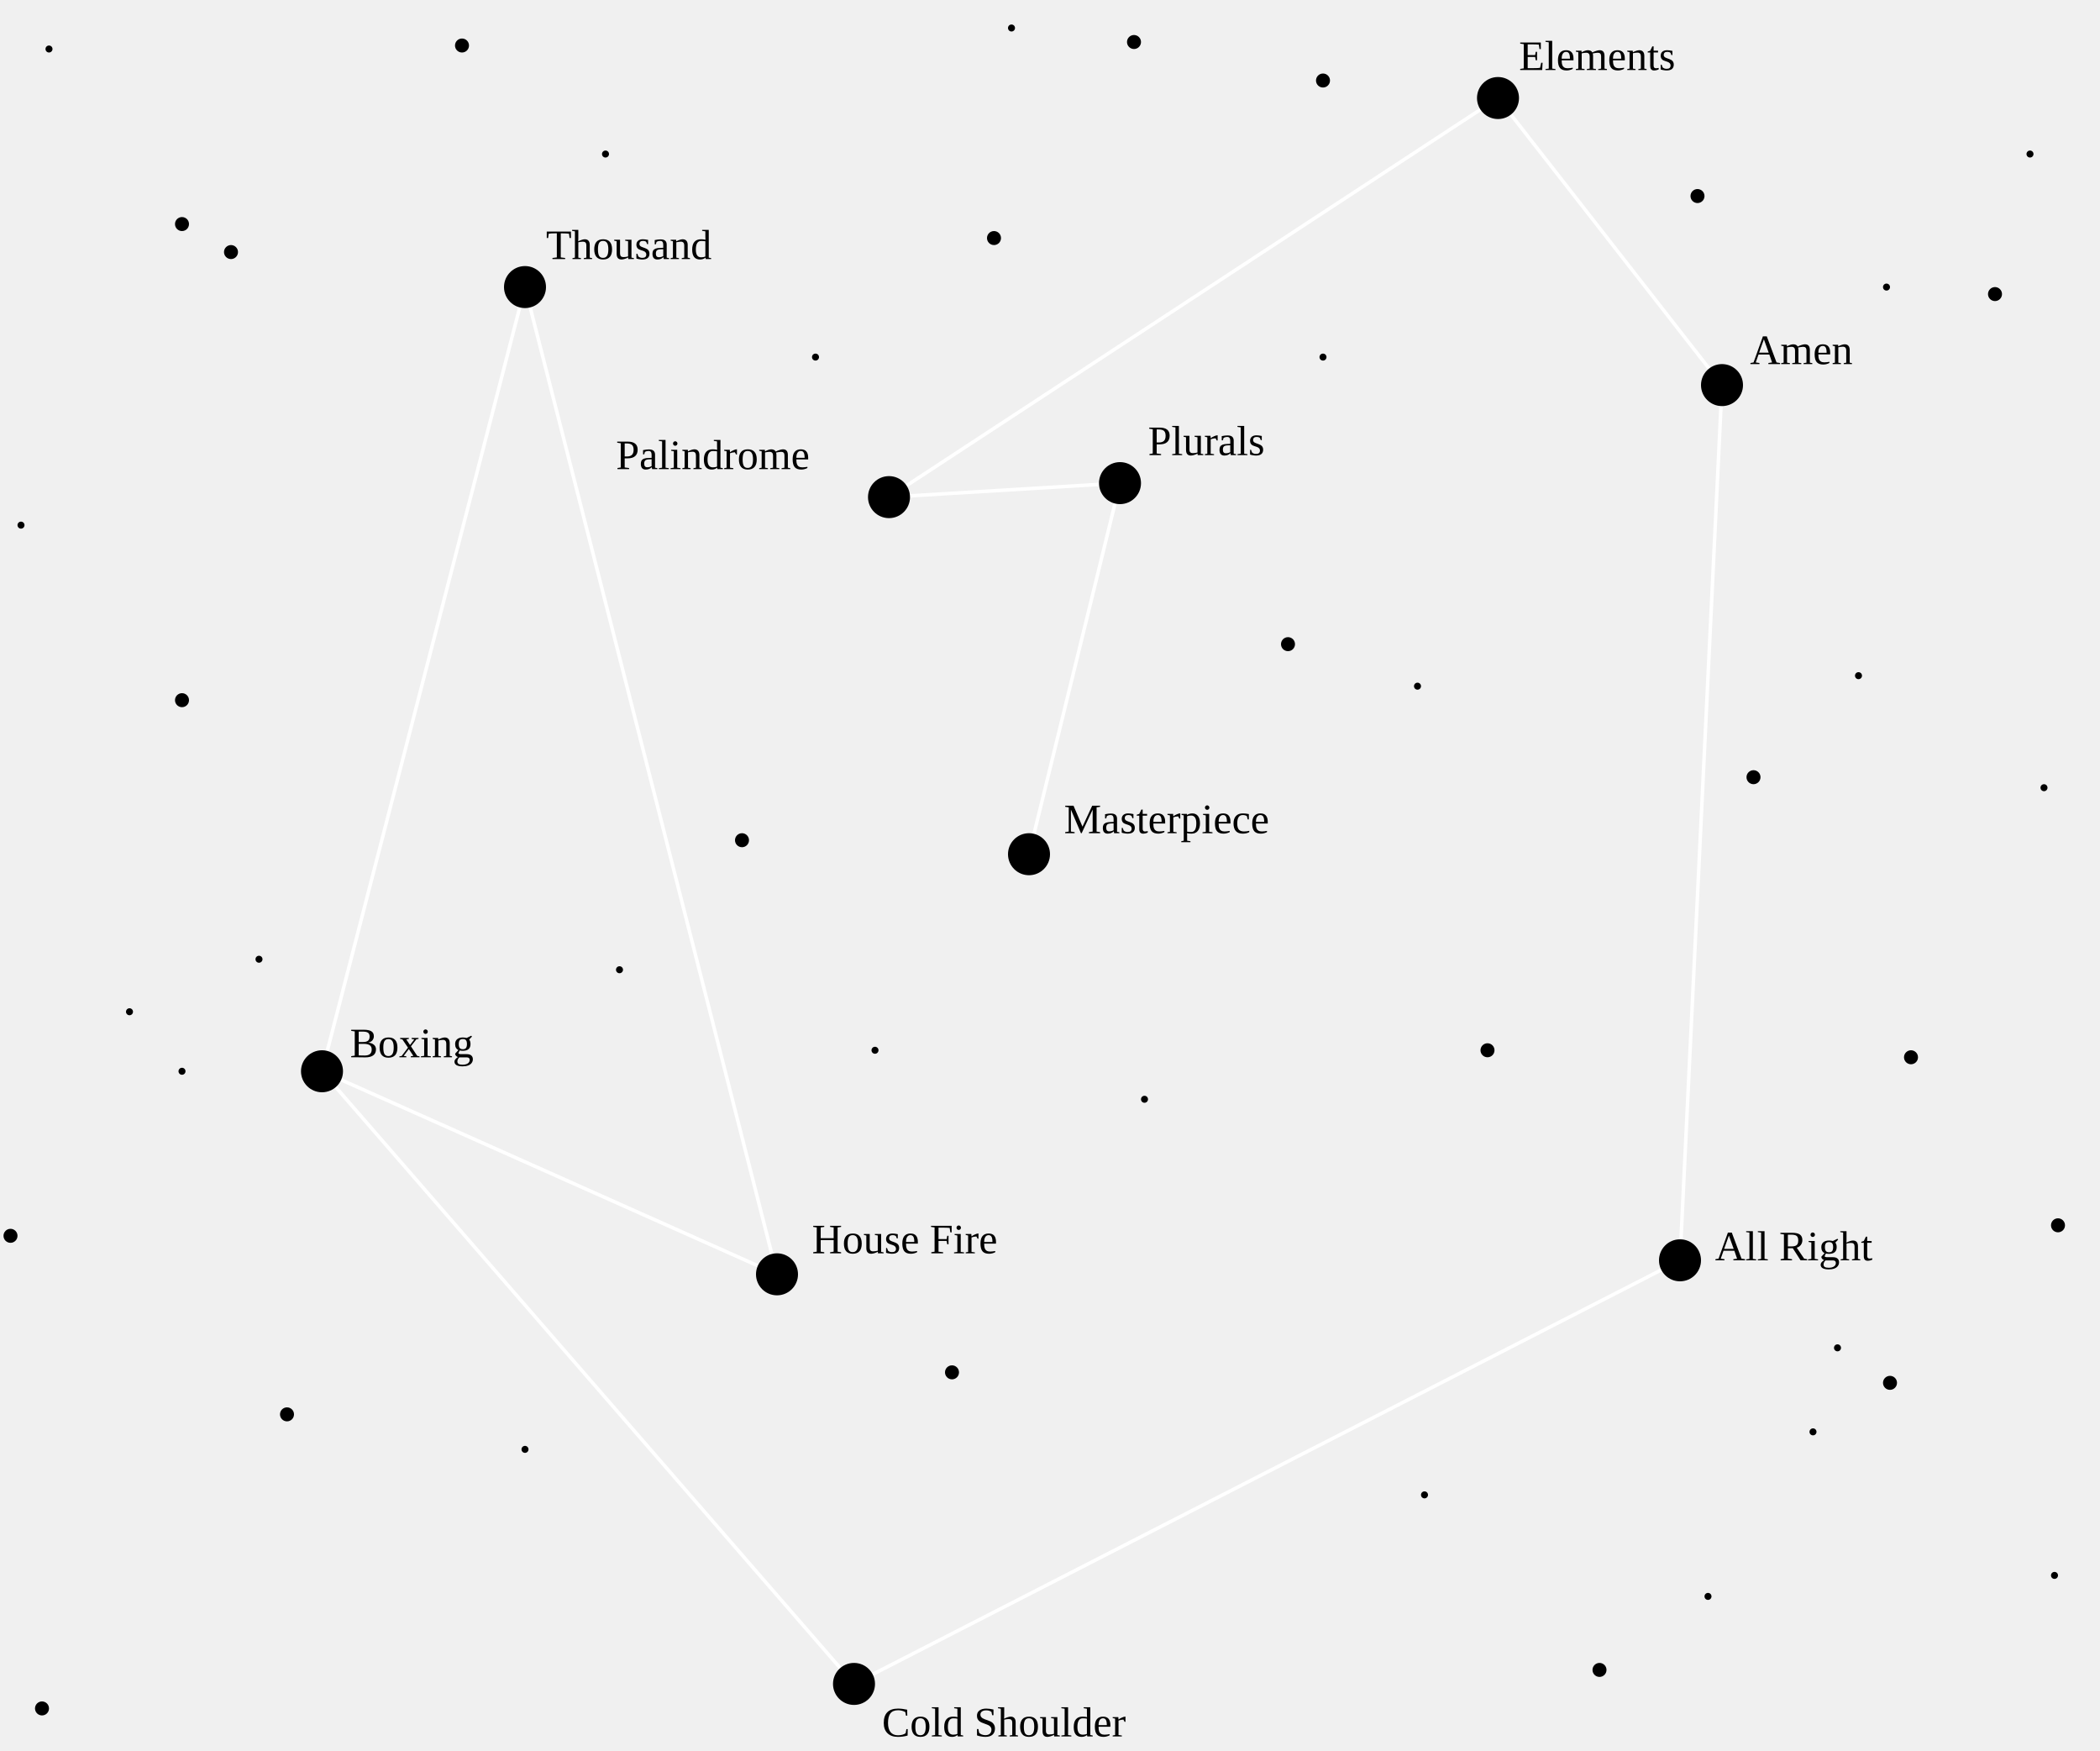
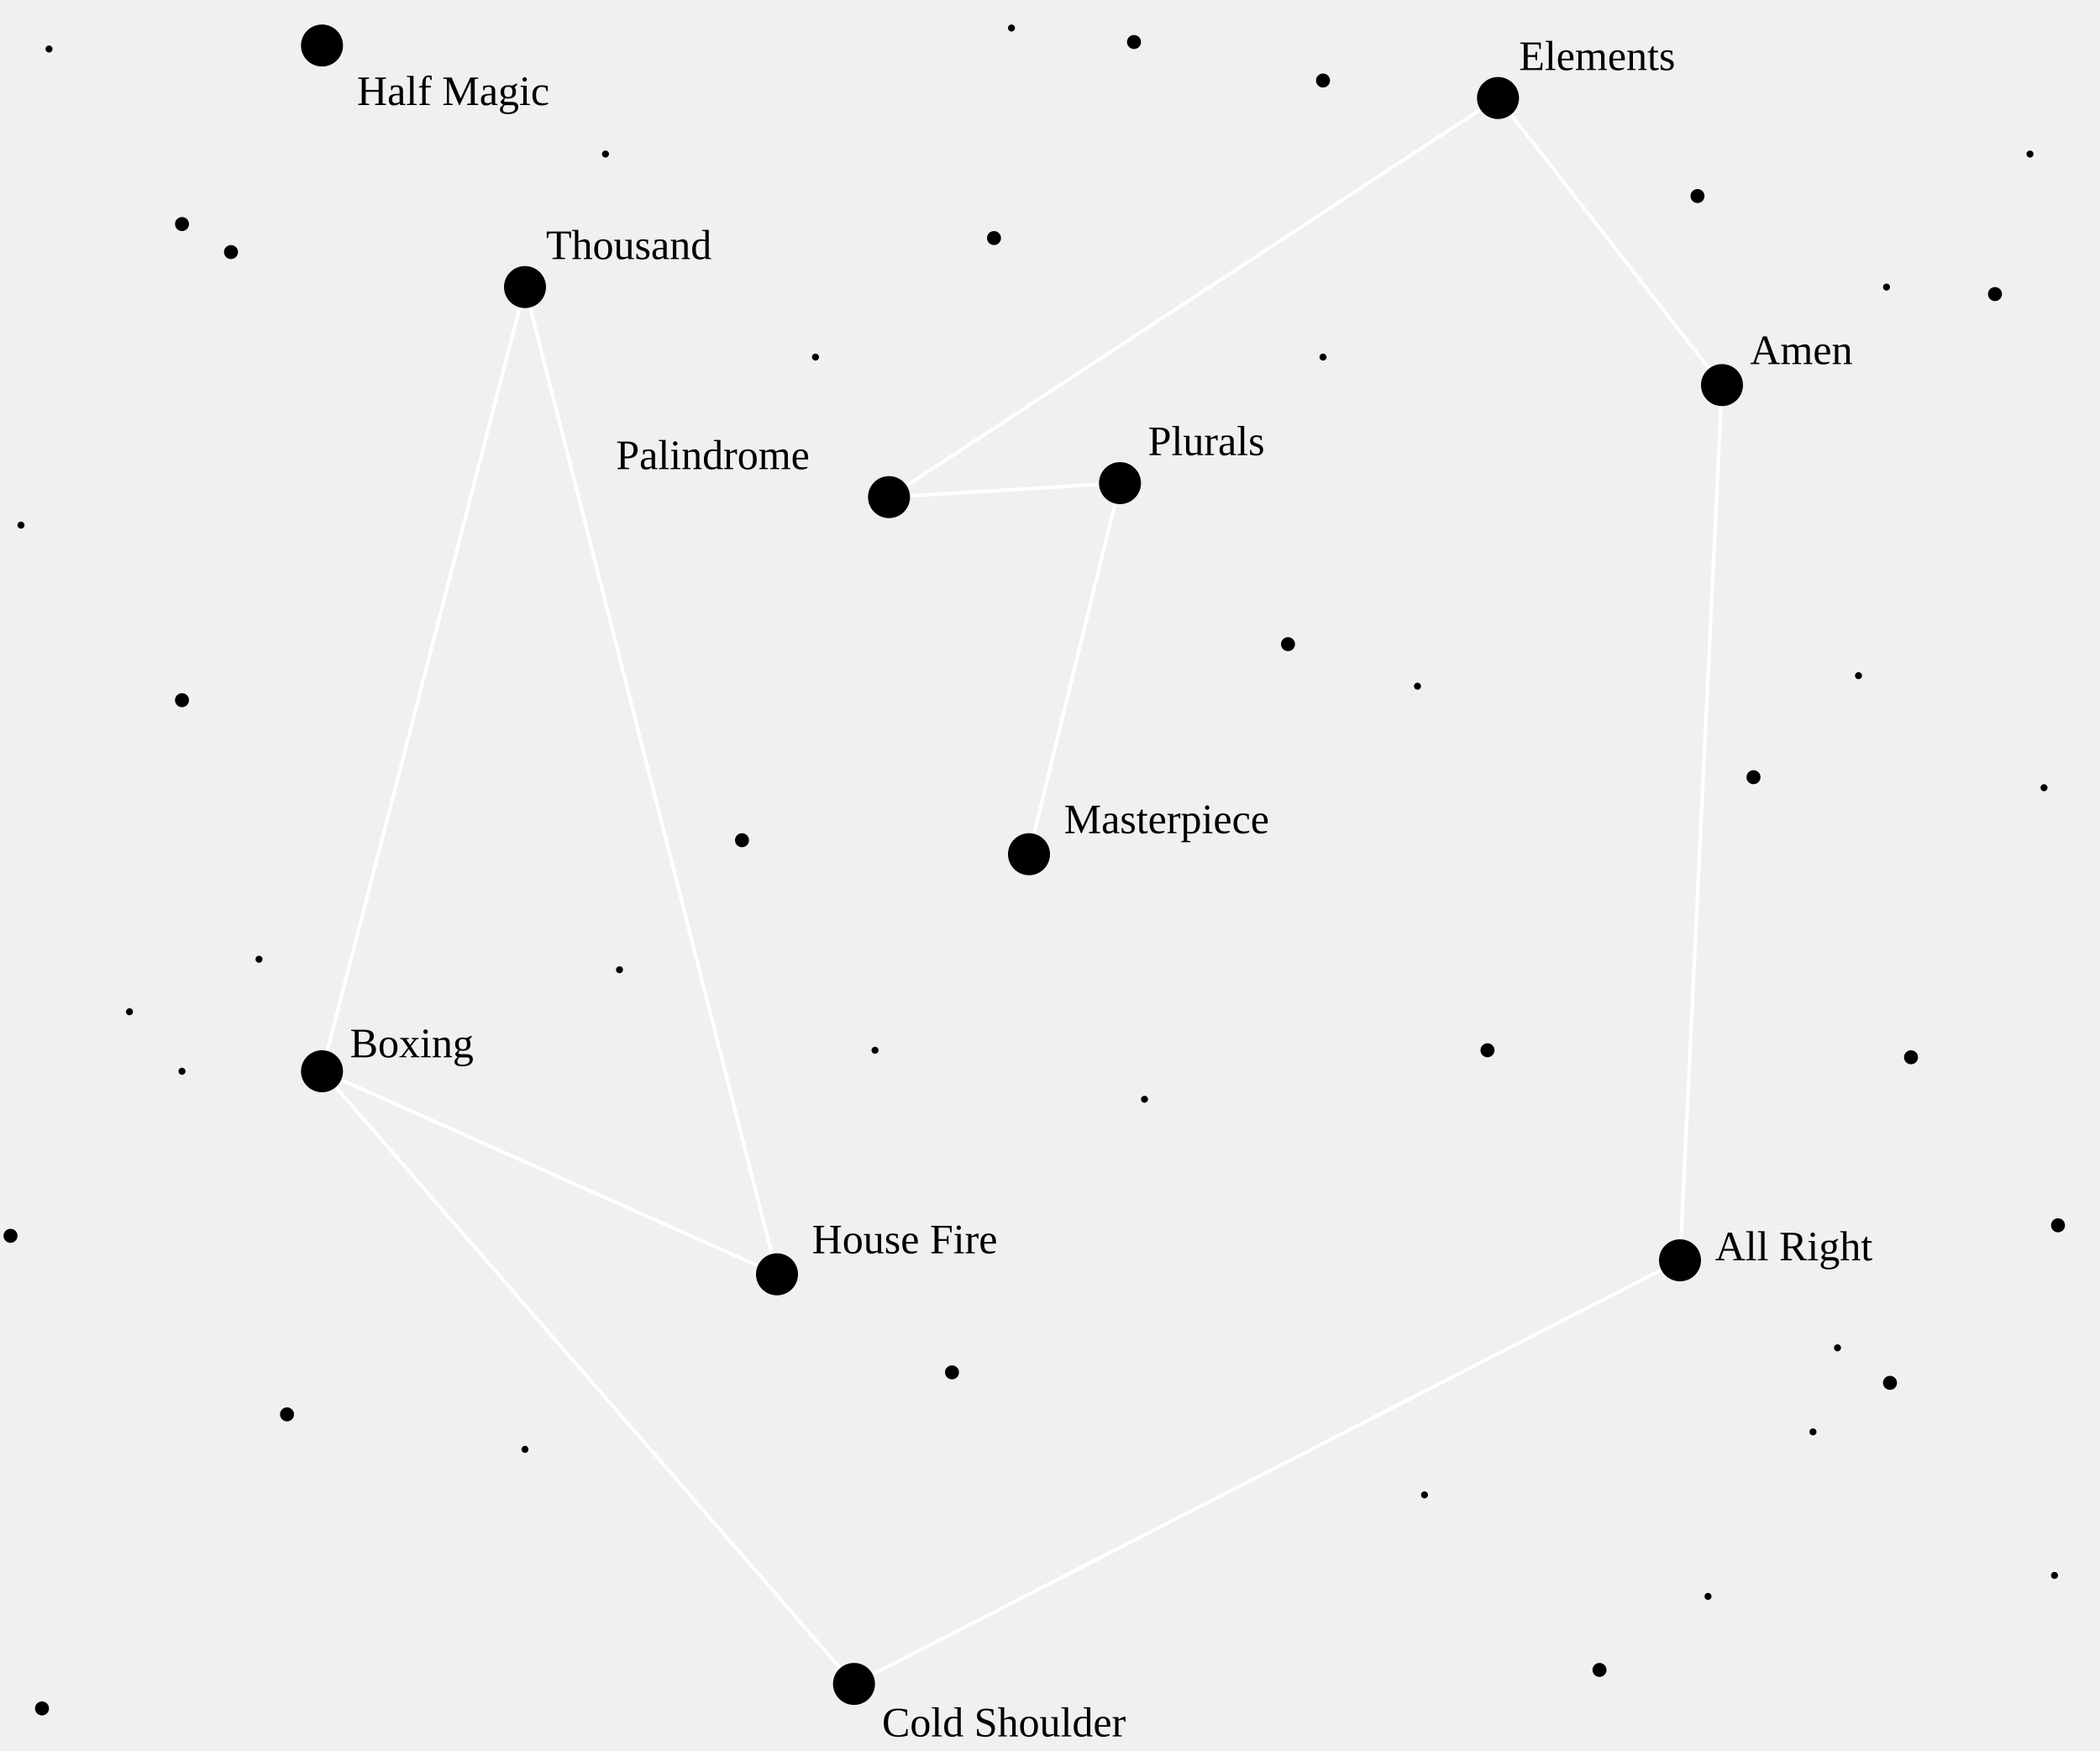
<svg id="star-map" class="svg-content-responsive" preserveAspectRatio="xMinYMin meet" viewBox="0 0 600 500">
  <path d="M92 306 L 222 364 L 150 82 L 92 306 L 244 481 L 480 360 L 492 110 L 428 28 L 254 142 L 320 138 L 294 244" fill="transparent" stroke="white" />
  <circle cx="92" cy="306" r="6" ng-click="showLyrics('Boxing')" />
  <text x="100" y="302" text-anchor="left" ng-click="showLyrics('Boxing')">Boxing</text>
  <circle cx="222" cy="364" r="6" ng-click="showLyrics('House Fire')" />
  <text x="232" y="358" text-anchor="left" ng-click="showLyrics('House Fire')">House Fire</text>
  <circle cx="150" cy="82" r="6" ng-click="showLyrics('Thousand')" />
  <text x="156" y="74" text-anchor="left" ng-click="showLyrics('Thousand')">Thousand</text>
  <circle cx="244" cy="481" r="6" ng-click="showLyrics('Cold Shoulder')" />
  <text x="252" y="496" text-anchor="left" ng-click="showLyrics('Cold Shoulder')">Cold Shoulder</text>
  <circle cx="480" cy="360" r="6" ng-click="showLyrics('All Right')" />
  <text x="490" y="360" text-anchor="left" ng-click="showLyrics('All Right')">All Right</text>
  <circle cx="492" cy="110" r="6" ng-click="showLyrics('Amen')" />
  <text x="500" y="104" text-anchor="left" ng-click="showLyrics('Amen')">Amen</text>
  <circle cx="428" cy="28" r="6" ng-click="showLyrics('Elements')" />
  <text x="434" y="20" text-anchor="left" ng-click="showLyrics('Elements')">Elements</text>
  <circle cx="254" cy="142" r="6" ng-click="showLyrics('Palindrome')" />
  <text x="176" y="134" text-anchor="left" ng-click="showLyrics('Palindrome')">Palindrome</text>
  <circle cx="320" cy="138" r="6" ng-click="showLyrics('Plurals')" />
  <text x="328" y="130" text-anchor="left" ng-click="showLyrics('Plurals')">Plurals</text>
  <circle cx="294" cy="244" r="6" ng-click="showLyrics('Masterpiece')" />
  <text x="304" y="238" text-anchor="left" ng-click="showLyrics('Masterpiece')">Masterpiece</text>
-   <circle cx="132" cy="13" r="2" />
+   <circle cx="92" cy="13" r="6" ng-click="showLyrics('Half Magic')" />
+   <text x="102" y="30" text-anchor="left" ng-click="showLyrics('Half Magic')">Half Magic</text>
  <circle cx="14" cy="14" r="1" />
  <circle cx="6" cy="150" r="1" />
  <circle cx="37" cy="289" r="1" />
  <circle cx="3" cy="353" r="2" />
  <circle cx="12" cy="488" r="2" />
  <circle cx="173" cy="44" r="1" />
  <circle cx="233" cy="102" r="1" />
  <circle cx="284" cy="68" r="2" />
  <circle cx="324" cy="12" r="2" />
  <circle cx="378" cy="23" r="2" />
  <circle cx="485" cy="56" r="2" />
  <circle cx="539" cy="82" r="1" />
  <circle cx="580" cy="44" r="1" />
  <circle cx="570" cy="84" r="2" />
  <circle cx="584" cy="225" r="1" />
  <circle cx="587" cy="450" r="1" />
  <circle cx="588" cy="350" r="2" />
  <circle cx="546" cy="302" r="2" />
  <circle cx="501" cy="222" r="2" />
  <circle cx="531" cy="193" r="1" />
  <circle cx="407" cy="427" r="1" />
  <circle cx="457" cy="477" r="2" />
  <circle cx="488" cy="456" r="1" />
  <circle cx="518" cy="409" r="1" />
  <circle cx="525" cy="385" r="1" />
  <circle cx="540" cy="395" r="2" />
  <circle cx="425" cy="300" r="2" />
  <circle cx="405" cy="196" r="1" />
  <circle cx="368" cy="184" r="2" />
  <circle cx="378" cy="102" r="1" />
  <circle cx="289" cy="8" r="1" />
  <circle cx="52" cy="64" r="2" />
  <circle cx="66" cy="72" r="2" />
  <circle cx="52" cy="200" r="2" />
  <circle cx="74" cy="274" r="1" />
  <circle cx="52" cy="306" r="1" />
  <circle cx="82" cy="404" r="2" />
  <circle cx="150" cy="414" r="1" />
  <circle cx="272" cy="392" r="2" />
  <circle cx="327" cy="314" r="1" />
  <circle cx="250" cy="300" r="1" />
  <circle cx="177" cy="277" r="1" />
  <circle cx="212" cy="240" r="2" />
</svg>
